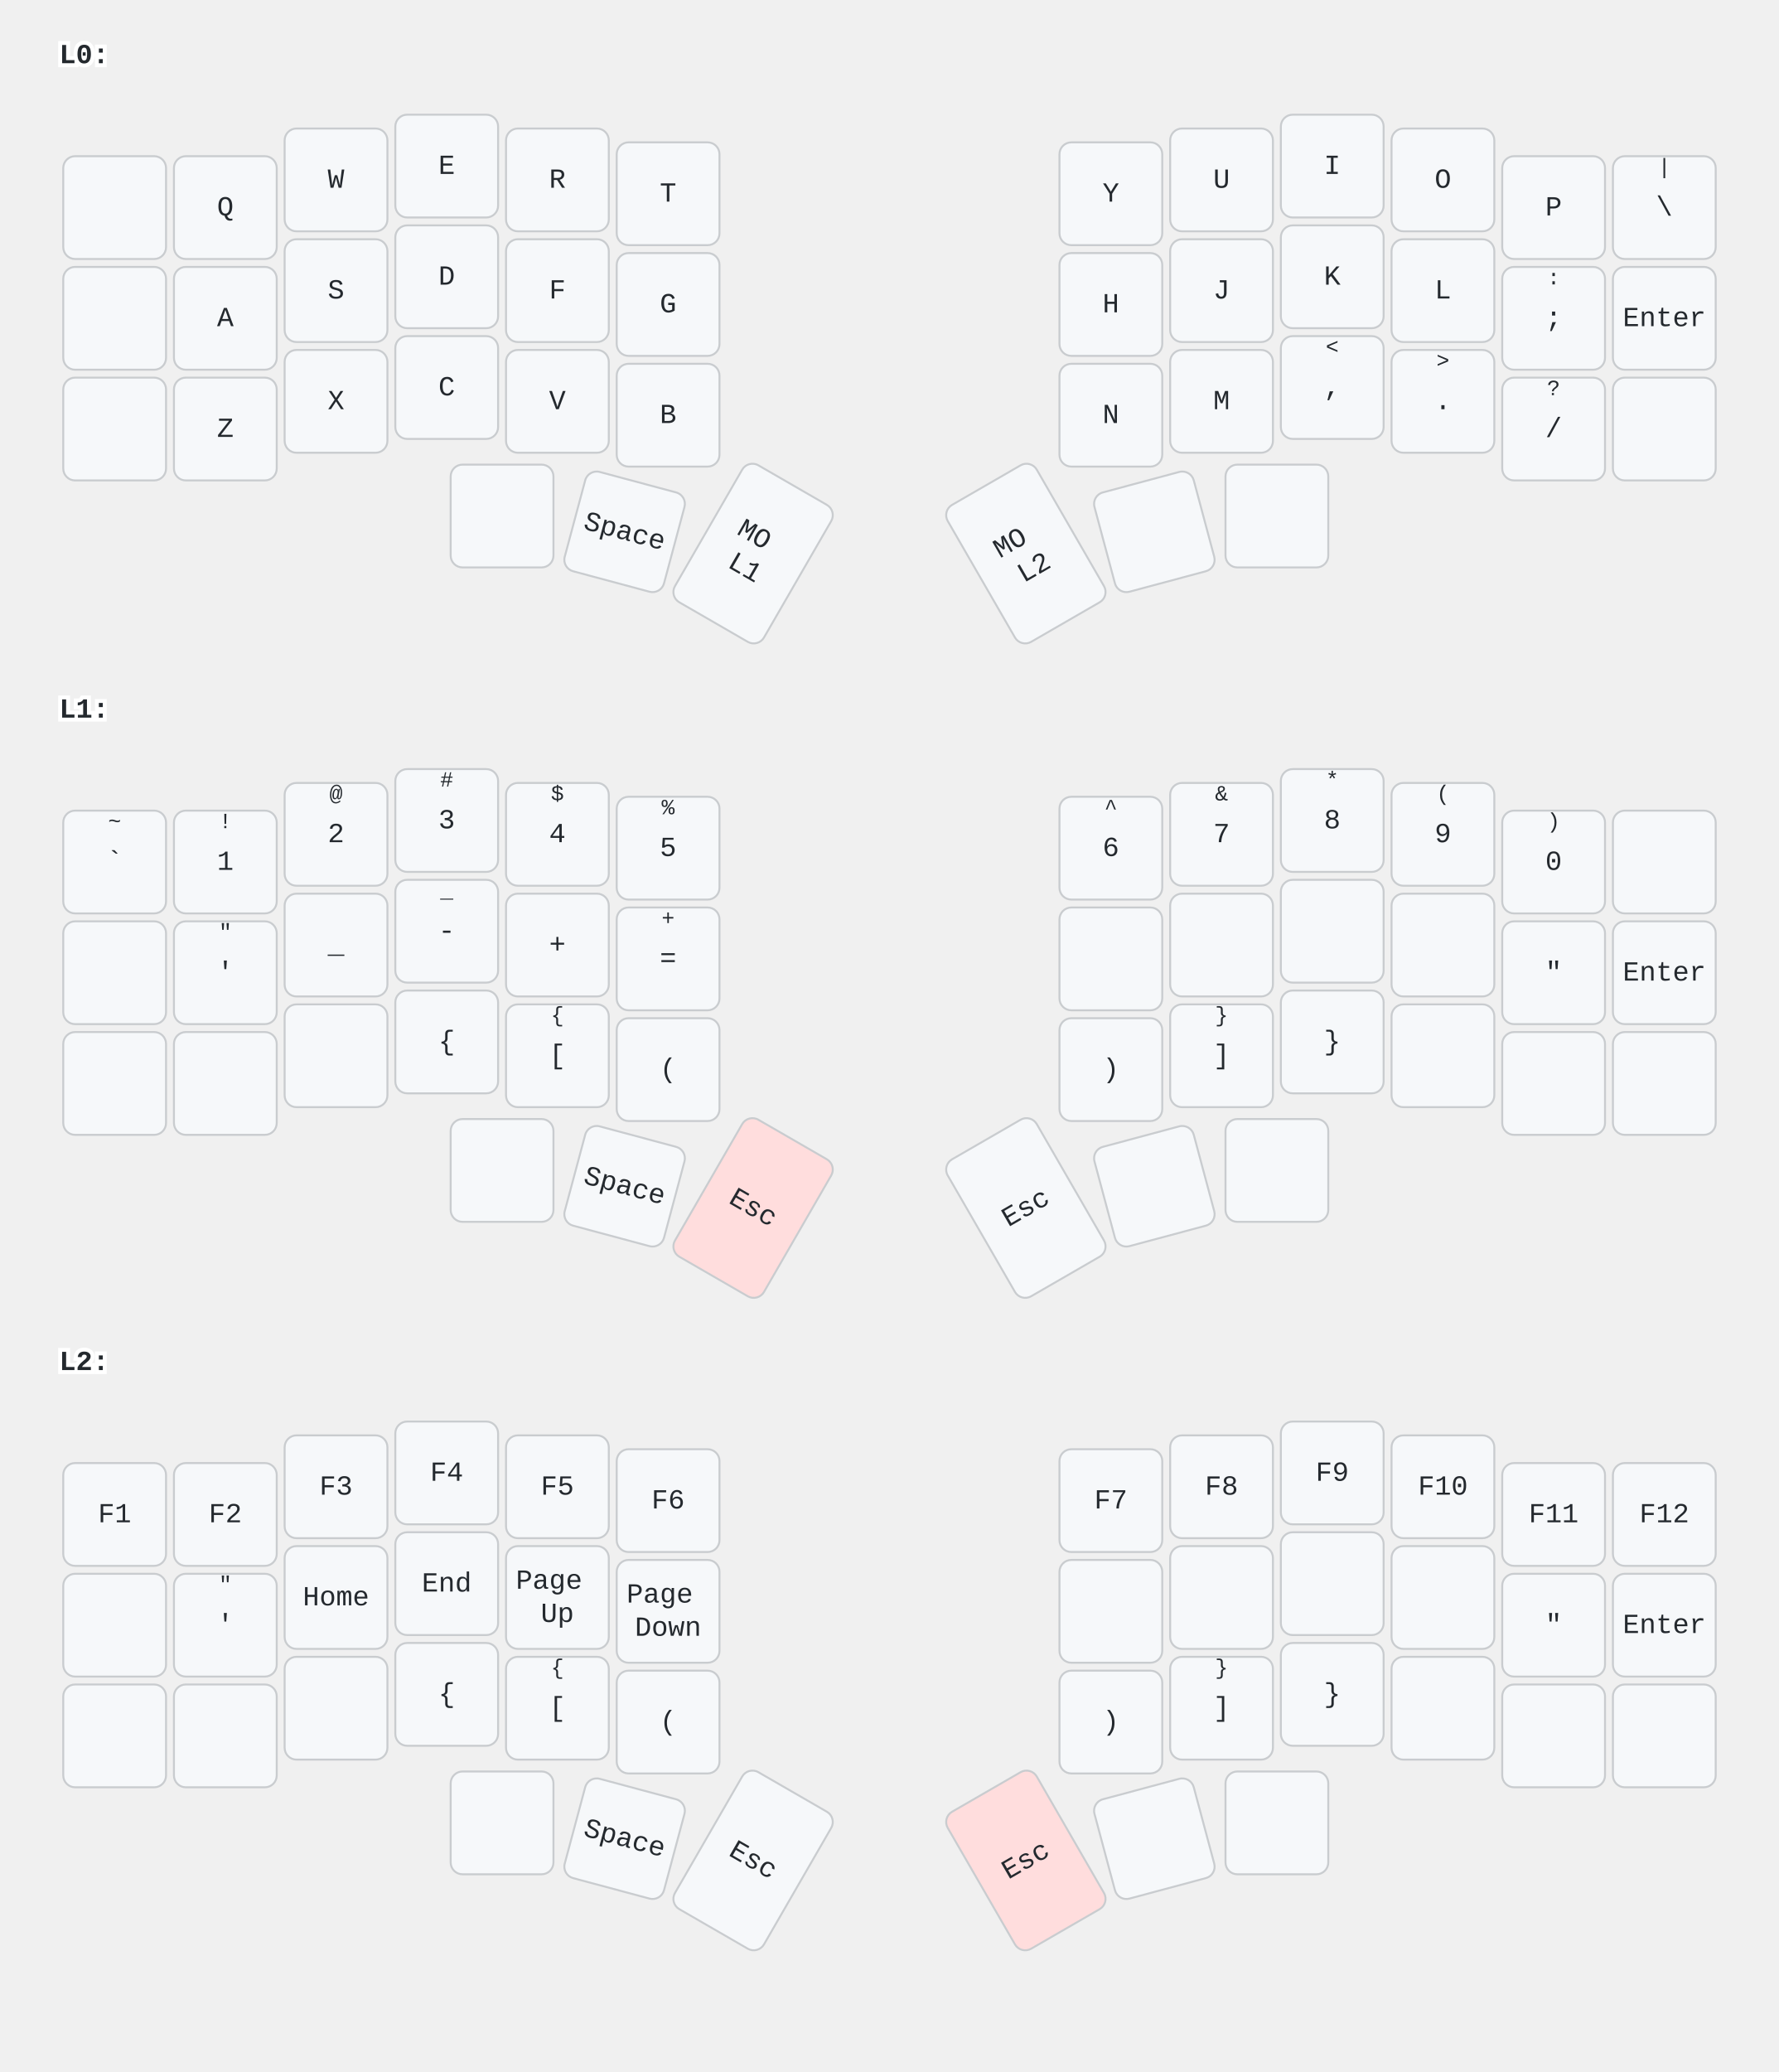
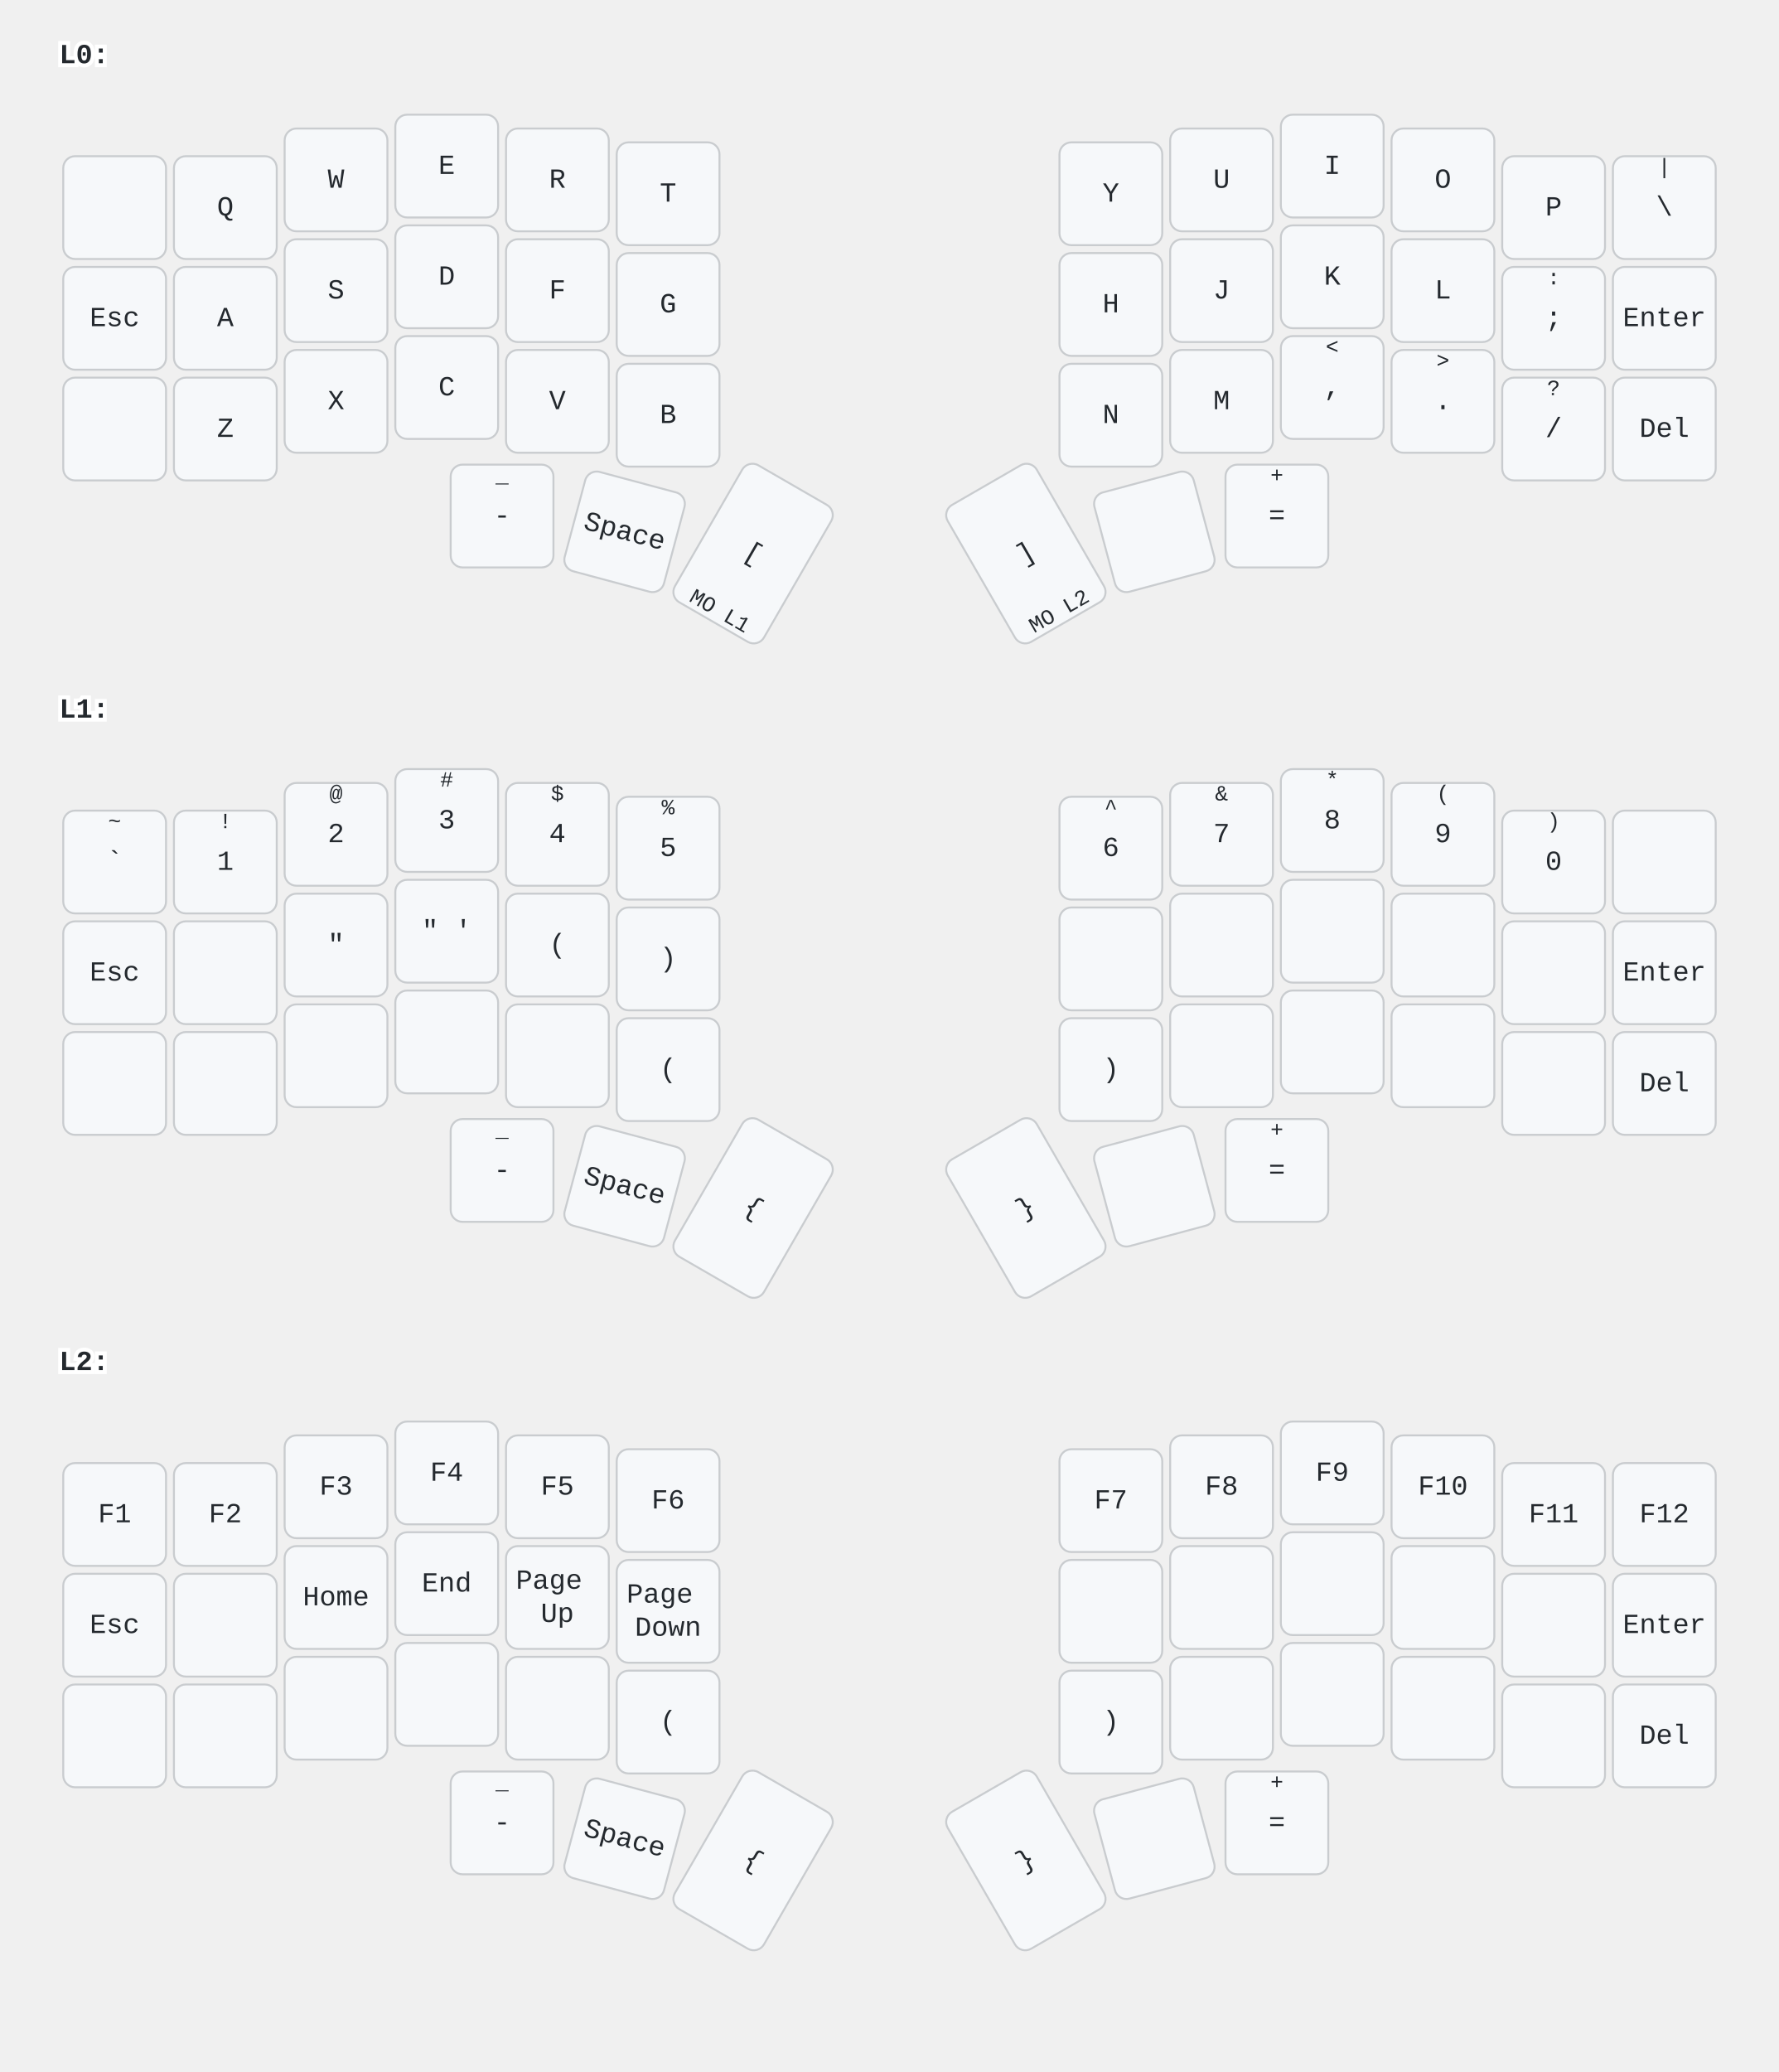
<svg xmlns="http://www.w3.org/2000/svg" xmlns:xlink="http://www.w3.org/1999/xlink" width="900" height="1048" viewBox="0 0 900 1048" class="keymap">
  <defs>/* start glyphs */
<svg id="mdi.apple-keyboard-command">
      <svg viewBox="0 0 24 24">
        <path d="M6,2A4,4 0 0,1 10,6V8H14V6A4,4 0 0,1 18,2A4,4 0 0,1 22,6A4,4 0 0,1 18,10H16V14H18A4,4 0 0,1 22,18A4,4 0 0,1 18,22A4,4 0 0,1 14,18V16H10V18A4,4 0 0,1 6,22A4,4 0 0,1 2,18A4,4 0 0,1 6,14H8V10H6A4,4 0 0,1 2,6A4,4 0 0,1 6,2M16,18A2,2 0 0,0 18,20A2,2 0 0,0 20,18A2,2 0 0,0 18,16H16V18M14,10H10V14H14V10M6,16A2,2 0 0,0 4,18A2,2 0 0,0 6,20A2,2 0 0,0 8,18V16H6M8,6A2,2 0 0,0 6,4A2,2 0 0,0 4,6A2,2 0 0,0 6,8H8V6M18,8A2,2 0 0,0 20,6A2,2 0 0,0 18,4A2,2 0 0,0 16,6V8H18Z" />
      </svg>
    </svg>
    <svg id="mdi.apple-keyboard-control">
      <svg viewBox="0 0 24 24">
        <path d="M19.78,11.78L18.36,13.19L12,6.83L5.64,13.19L4.22,11.78L12,4L19.78,11.78Z" />
+       </svg>
+     </svg>
+     <svg id="mdi.apple-keyboard-option">
+       <svg viewBox="0 0 24 24">
+         <path d="M3,4H9.11L16.15,18H21V20H14.88L7.84,6H3V4M14,4H21V6H14V4Z" />
      </svg>
    </svg>
    <svg id="mdi.apple-keyboard-shift">
      <svg viewBox="0 0 24 24">
        <path d="M15,18V12H17.17L12,6.83L6.83,12H9V18H15M12,4L22,14H17V20H7V14H2L12,4Z" />
      </svg>
    </svg>
    <svg id="mdi.arrow-down">
      <svg viewBox="0 0 24 24">
        <path d="M11,4H13V16L18.5,10.5L19.92,11.92L12,19.84L4.08,11.92L5.5,10.5L11,16V4Z" />
      </svg>
    </svg>
    <svg id="mdi.arrow-left">
      <svg viewBox="0 0 24 24">
        <path d="M20,11V13H8L13.5,18.5L12.08,19.92L4.16,12L12.08,4.08L13.5,5.5L8,11H20Z" />
      </svg>
    </svg>
    <svg id="mdi.arrow-right">
      <svg viewBox="0 0 24 24">
        <path d="M4,11V13H16L10.5,18.5L11.92,19.92L19.84,12L11.92,4.08L10.5,5.5L16,11H4Z" />
      </svg>
    </svg>
    <svg id="mdi.arrow-up">
      <svg viewBox="0 0 24 24">
        <path d="M13,20H11V8L5.5,13.5L4.08,12.08L12,4.16L19.92,12.08L18.5,13.5L13,8V20Z" />
      </svg>
    </svg>
    <svg id="mdi.backspace-outline">
      <svg viewBox="0 0 24 24">
        <path d="M19,15.59L17.59,17L14,13.41L10.41,17L9,15.59L12.59,12L9,8.41L10.41,7L14,10.59L17.59,7L19,8.41L15.41,12L19,15.59M22,3A2,2 0 0,1 24,5V19A2,2 0 0,1 22,21H7C6.31,21 5.77,20.64 5.41,20.11L0,12L5.41,3.88C5.77,3.35 6.31,3 7,3H22M22,5H7L2.28,12L7,19H22V5Z" />
      </svg>
    </svg>
    <svg id="mdi.keyboard-tab">
      <svg viewBox="0 0 24 24">
        <path d="M20,18H22V6H20M11.59,7.41L15.17,11H1V13H15.17L11.59,16.58L13,18L19,12L13,6L11.59,7.41Z" />
      </svg>
    </svg>
  </defs>/* end glyphs */
<style>/* inherit to force styles through use tags */
svg path {
    fill: inherit;
}

/* font and background color specifications */
svg.keymap {
    font-family: SFMono-Regular,Consolas,Liberation Mono,Menlo,monospace;
    font-size: 14px;
    font-kerning: normal;
    text-rendering: optimizeLegibility;
    fill: #24292e;
}

/* default key styling */
rect.key {
    fill: #f6f8fa;
}

rect.key, rect.combo {
    stroke: #c9cccf;
    stroke-width: 1;
}

/* default key side styling, only used is draw_key_sides is set */
rect.side {
    filter: brightness(90%);
}

/* color accent for combo boxes */
rect.combo, rect.combo-separate {
    fill: #cdf;
}

/* color accent for held keys */
rect.held, rect.combo.held {
    fill: #fdd;
}

/* color accent for ghost (optional) keys */
rect.ghost, rect.combo.ghost {
    stroke-dasharray: 4, 4;
    stroke-width: 2;
}

text {
    text-anchor: middle;
    dominant-baseline: middle;
}

/* styling for layer labels */
text.label {
    font-weight: bold;
    text-anchor: start;
    stroke: white;
    stroke-width: 4;
    paint-order: stroke;
}

/* styling for optional footer */
text.footer {
    text-anchor: end;
    dominant-baseline: auto;
    stroke: white;
    stroke-width: 4;
    paint-order: stroke;
}

/* styling for combo tap, and key hold/shifted label text */
text.combo, text.hold, text.shifted {
    font-size: 11px;
}

text.hold {
    text-anchor: middle;
    dominant-baseline: auto;
}

text.shifted {
    text-anchor: middle;
    dominant-baseline: hanging;
}

text.layer-activator {
    text-decoration: underline;
}

/* styling for hold/shifted label text in combo box */
text.combo.hold, text.combo.shifted {
    font-size: 8px;
}

/* lighter symbol for transparent keys */
text.trans {
    fill: #7b7e81;
}

/* styling for combo dendrons */
path.combo {
    stroke-width: 1;
    stroke: gray;
    fill: none;
}

/* Start Tabler Icons Cleanup */
/* cannot use height/width with glyphs */
.icon-tabler &gt; path {
    fill: inherit;
    stroke: inherit;
    stroke-width: 2;
}
/* hide tabler's default box */
.icon-tabler &gt; path[stroke="none"][fill="none"] {
    visibility: hidden;
}
/* End Tabler Icons Cleanup */

@media (prefers-color-scheme: dark) {
svg.keymap { fill: #d1d6db; }
rect.key { fill: #3f4750; }
rect.key, rect.combo { stroke: #60666c; }
rect.combo, rect.combo-separate { fill: #1f3d7a; }
rect.held, rect.combo.held { fill: #854747; }
text.label, text.footer { stroke: black; }
text.trans { fill: #7e8184; }
path.combo { stroke: #7f7f7f; }

}
svg.keymap { background-color: #FFF; }</style>
  <g transform="translate(30, 0)" class="layer-L0">
    <text x="0" y="28" class="label" id="L0">L0:</text>
    <g transform="translate(0, 56)">
      <g transform="translate(28, 49)" class="key keypos-0">
        <rect rx="6" ry="6" x="-26" y="-26" width="52" height="52" class="key" />
        <use href="#mdi.keyboard-tab" xlink:href="#mdi.keyboard-tab" x="-10" y="-10" height="20" width="20.0" class="key tap glyph mdi.keyboard-tab" />
      </g>
      <g transform="translate(84, 49)" class="key keypos-1">
        <rect rx="6" ry="6" x="-26" y="-26" width="52" height="52" class="key" />
        <text x="0" y="0" class="key tap">Q</text>
      </g>
      <g transform="translate(140, 35)" class="key keypos-2">
        <rect rx="6" ry="6" x="-26" y="-26" width="52" height="52" class="key" />
        <text x="0" y="0" class="key tap">W</text>
      </g>
      <g transform="translate(196, 28)" class="key keypos-3">
        <rect rx="6" ry="6" x="-26" y="-26" width="52" height="52" class="key" />
        <text x="0" y="0" class="key tap">E</text>
      </g>
      <g transform="translate(252, 35)" class="key keypos-4">
        <rect rx="6" ry="6" x="-26" y="-26" width="52" height="52" class="key" />
        <text x="0" y="0" class="key tap">R</text>
      </g>
      <g transform="translate(308, 42)" class="key keypos-5">
        <rect rx="6" ry="6" x="-26" y="-26" width="52" height="52" class="key" />
        <text x="0" y="0" class="key tap">T</text>
      </g>
      <g transform="translate(532, 42)" class="key keypos-6">
        <rect rx="6" ry="6" x="-26" y="-26" width="52" height="52" class="key" />
        <text x="0" y="0" class="key tap">Y</text>
      </g>
      <g transform="translate(588, 35)" class="key keypos-7">
        <rect rx="6" ry="6" x="-26" y="-26" width="52" height="52" class="key" />
        <text x="0" y="0" class="key tap">U</text>
      </g>
      <g transform="translate(644, 28)" class="key keypos-8">
        <rect rx="6" ry="6" x="-26" y="-26" width="52" height="52" class="key" />
        <text x="0" y="0" class="key tap">I</text>
      </g>
      <g transform="translate(700, 35)" class="key keypos-9">
        <rect rx="6" ry="6" x="-26" y="-26" width="52" height="52" class="key" />
        <text x="0" y="0" class="key tap">O</text>
      </g>
      <g transform="translate(756, 49)" class="key keypos-10">
        <rect rx="6" ry="6" x="-26" y="-26" width="52" height="52" class="key" />
        <text x="0" y="0" class="key tap">P</text>
      </g>
      <g transform="translate(812, 49)" class="key keypos-11">
        <rect rx="6" ry="6" x="-26" y="-26" width="52" height="52" class="key" />
        <text x="0" y="0" class="key tap">\</text>
        <text x="0" y="-23" class="key shifted">|</text>
      </g>
      <g transform="translate(28, 105)" class="key keypos-12">
        <rect rx="6" ry="6" x="-26" y="-26" width="52" height="52" class="key" />
-         <use href="#mdi.apple-keyboard-control" xlink:href="#mdi.apple-keyboard-control" x="-10" y="-10" height="20" width="20.0" class="key tap glyph mdi.apple-keyboard-control" />
+         <text x="0" y="0" class="key tap">Esc</text>
      </g>
      <g transform="translate(84, 105)" class="key keypos-13">
        <rect rx="6" ry="6" x="-26" y="-26" width="52" height="52" class="key" />
        <text x="0" y="0" class="key tap">A</text>
      </g>
      <g transform="translate(140, 91)" class="key keypos-14">
        <rect rx="6" ry="6" x="-26" y="-26" width="52" height="52" class="key" />
        <text x="0" y="0" class="key tap">S</text>
+         <use href="#mdi.apple-keyboard-command" xlink:href="#mdi.apple-keyboard-command" x="-6" y="11" height="12" width="12.0" class="key hold glyph mdi.apple-keyboard-command" />
      </g>
      <g transform="translate(196, 84)" class="key keypos-15">
        <rect rx="6" ry="6" x="-26" y="-26" width="52" height="52" class="key" />
        <text x="0" y="0" class="key tap">D</text>
+         <use href="#mdi.apple-keyboard-control" xlink:href="#mdi.apple-keyboard-control" x="-6" y="11" height="12" width="12.0" class="key hold glyph mdi.apple-keyboard-control" />
      </g>
      <g transform="translate(252, 91)" class="key keypos-16">
        <rect rx="6" ry="6" x="-26" y="-26" width="52" height="52" class="key" />
        <text x="0" y="0" class="key tap">F</text>
+         <use href="#mdi.apple-keyboard-shift" xlink:href="#mdi.apple-keyboard-shift" x="-6" y="11" height="12" width="12.0" class="key hold glyph mdi.apple-keyboard-shift" />
      </g>
      <g transform="translate(308, 98)" class="key keypos-17">
        <rect rx="6" ry="6" x="-26" y="-26" width="52" height="52" class="key" />
        <text x="0" y="0" class="key tap">G</text>
      </g>
      <g transform="translate(532, 98)" class="key keypos-18">
        <rect rx="6" ry="6" x="-26" y="-26" width="52" height="52" class="key" />
        <text x="0" y="0" class="key tap">H</text>
      </g>
      <g transform="translate(588, 91)" class="key keypos-19">
        <rect rx="6" ry="6" x="-26" y="-26" width="52" height="52" class="key" />
        <text x="0" y="0" class="key tap">J</text>
+         <use href="#mdi.apple-keyboard-shift" xlink:href="#mdi.apple-keyboard-shift" x="-6" y="11" height="12" width="12.0" class="key hold glyph mdi.apple-keyboard-shift" />
      </g>
      <g transform="translate(644, 84)" class="key keypos-20">
        <rect rx="6" ry="6" x="-26" y="-26" width="52" height="52" class="key" />
        <text x="0" y="0" class="key tap">K</text>
+         <use href="#mdi.apple-keyboard-control" xlink:href="#mdi.apple-keyboard-control" x="-6" y="11" height="12" width="12.0" class="key hold glyph mdi.apple-keyboard-control" />
      </g>
      <g transform="translate(700, 91)" class="key keypos-21">
        <rect rx="6" ry="6" x="-26" y="-26" width="52" height="52" class="key" />
        <text x="0" y="0" class="key tap">L</text>
+         <use href="#mdi.apple-keyboard-command" xlink:href="#mdi.apple-keyboard-command" x="-6" y="11" height="12" width="12.0" class="key hold glyph mdi.apple-keyboard-command" />
      </g>
      <g transform="translate(756, 105)" class="key keypos-22">
        <rect rx="6" ry="6" x="-26" y="-26" width="52" height="52" class="key" />
        <text x="0" y="0" class="key tap">;</text>
        <text x="0" y="-23" class="key shifted">:</text>
      </g>
      <g transform="translate(812, 105)" class="key keypos-23">
        <rect rx="6" ry="6" x="-26" y="-26" width="52" height="52" class="key" />
        <text x="0" y="0" class="key tap">Enter</text>
      </g>
      <g transform="translate(28, 161)" class="key keypos-24">
        <rect rx="6" ry="6" x="-26" y="-26" width="52" height="52" class="key" />
-         <use href="#mdi.apple-keyboard-shift" xlink:href="#mdi.apple-keyboard-shift" x="-10" y="-10" height="20" width="20.0" class="key tap glyph mdi.apple-keyboard-shift" />
+         <use href="#mdi.apple-keyboard-option" xlink:href="#mdi.apple-keyboard-option" x="-10" y="-10" height="20" width="20.0" class="key tap glyph mdi.apple-keyboard-option" />
      </g>
      <g transform="translate(84, 161)" class="key keypos-25">
        <rect rx="6" ry="6" x="-26" y="-26" width="52" height="52" class="key" />
        <text x="0" y="0" class="key tap">Z</text>
      </g>
      <g transform="translate(140, 147)" class="key keypos-26">
        <rect rx="6" ry="6" x="-26" y="-26" width="52" height="52" class="key" />
        <text x="0" y="0" class="key tap">X</text>
      </g>
      <g transform="translate(196, 140)" class="key keypos-27">
        <rect rx="6" ry="6" x="-26" y="-26" width="52" height="52" class="key" />
        <text x="0" y="0" class="key tap">C</text>
      </g>
      <g transform="translate(252, 147)" class="key keypos-28">
        <rect rx="6" ry="6" x="-26" y="-26" width="52" height="52" class="key" />
        <text x="0" y="0" class="key tap">V</text>
      </g>
      <g transform="translate(308, 154)" class="key keypos-29">
        <rect rx="6" ry="6" x="-26" y="-26" width="52" height="52" class="key" />
        <text x="0" y="0" class="key tap">B</text>
      </g>
      <g transform="translate(532, 154)" class="key keypos-30">
        <rect rx="6" ry="6" x="-26" y="-26" width="52" height="52" class="key" />
        <text x="0" y="0" class="key tap">N</text>
      </g>
      <g transform="translate(588, 147)" class="key keypos-31">
        <rect rx="6" ry="6" x="-26" y="-26" width="52" height="52" class="key" />
        <text x="0" y="0" class="key tap">M</text>
      </g>
      <g transform="translate(644, 140)" class="key keypos-32">
        <rect rx="6" ry="6" x="-26" y="-26" width="52" height="52" class="key" />
        <text x="0" y="0" class="key tap">,</text>
        <text x="0" y="-23" class="key shifted">&lt;</text>
      </g>
      <g transform="translate(700, 147)" class="key keypos-33">
        <rect rx="6" ry="6" x="-26" y="-26" width="52" height="52" class="key" />
        <text x="0" y="0" class="key tap">.</text>
        <text x="0" y="-23" class="key shifted">&gt;</text>
      </g>
      <g transform="translate(756, 161)" class="key keypos-34">
        <rect rx="6" ry="6" x="-26" y="-26" width="52" height="52" class="key" />
        <text x="0" y="0" class="key tap">/</text>
        <text x="0" y="-23" class="key shifted">?</text>
      </g>
      <g transform="translate(812, 161)" class="key keypos-35">
        <rect rx="6" ry="6" x="-26" y="-26" width="52" height="52" class="key" />
-         <use href="#mdi.apple-keyboard-shift" xlink:href="#mdi.apple-keyboard-shift" x="-10" y="-10" height="20" width="20.0" class="key tap glyph mdi.apple-keyboard-shift" />
+         <text x="0" y="0" class="key tap">Del</text>
      </g>
      <g transform="translate(224, 205)" class="key keypos-36">
        <rect rx="6" ry="6" x="-26" y="-26" width="52" height="52" class="key" />
-         <use href="#mdi.apple-keyboard-command" xlink:href="#mdi.apple-keyboard-command" x="-10" y="-10" height="20" width="20.0" class="key tap glyph mdi.apple-keyboard-command" />
+         <text x="0" y="0" class="key tap">-</text>
+         <text x="0" y="-23" class="key shifted">_</text>
      </g>
      <g transform="translate(286, 213) rotate(15.0)" class="key keypos-37">
        <rect rx="6" ry="6" x="-26" y="-26" width="52" height="52" class="key" />
        <text x="0" y="0" class="key tap">Space</text>
      </g>
      <g transform="translate(351, 224) rotate(30.0)" class="key keypos-38">
        <rect rx="6" ry="6" x="-26" y="-40" width="52" height="80" class="key" />
-         <text x="0" y="0" class="key tap">
-           <tspan x="0" dy="-0.6em">MO</tspan>
-           <tspan x="0" dy="1.2em">L1</tspan>
-         </text>
+         <text x="0" y="0" class="key tap">[</text>
+         <text x="0" y="37" class="key hold">MO L1</text>
      </g>
      <g transform="translate(489, 224) rotate(-30.0)" class="key keypos-39">
        <rect rx="6" ry="6" x="-26" y="-40" width="52" height="80" class="key" />
-         <text x="0" y="0" class="key tap">
-           <tspan x="0" dy="-0.6em">MO</tspan>
-           <tspan x="0" dy="1.2em">L2</tspan>
-         </text>
+         <text x="0" y="0" class="key tap">]</text>
+         <text x="0" y="37" class="key hold">MO L2</text>
      </g>
      <g transform="translate(554, 213) rotate(-15.0)" class="key keypos-40">
        <rect rx="6" ry="6" x="-26" y="-26" width="52" height="52" class="key" />
        <use href="#mdi.backspace-outline" xlink:href="#mdi.backspace-outline" x="-10" y="-10" height="20" width="20.0" class="key tap glyph mdi.backspace-outline" />
      </g>
      <g transform="translate(616, 205)" class="key keypos-41">
        <rect rx="6" ry="6" x="-26" y="-26" width="52" height="52" class="key" />
-         <use href="#mdi.apple-keyboard-command" xlink:href="#mdi.apple-keyboard-command" x="-10" y="-10" height="20" width="20.0" class="key tap glyph mdi.apple-keyboard-command" />
+         <text x="0" y="0" class="key tap">=</text>
+         <text x="0" y="-23" class="key shifted">+</text>
      </g>
    </g>
  </g>
  <g transform="translate(30, 331)" class="layer-L1">
    <text x="0" y="28" class="label" id="L1">L1:</text>
    <g transform="translate(0, 56)">
      <g transform="translate(28, 49)" class="key keypos-0">
        <rect rx="6" ry="6" x="-26" y="-26" width="52" height="52" class="key" />
        <text x="0" y="0" class="key tap">`</text>
        <text x="0" y="-23" class="key shifted">~</text>
      </g>
      <g transform="translate(84, 49)" class="key keypos-1">
        <rect rx="6" ry="6" x="-26" y="-26" width="52" height="52" class="key" />
        <text x="0" y="0" class="key tap">1</text>
        <text x="0" y="-23" class="key shifted">!</text>
      </g>
      <g transform="translate(140, 35)" class="key keypos-2">
        <rect rx="6" ry="6" x="-26" y="-26" width="52" height="52" class="key" />
        <text x="0" y="0" class="key tap">2</text>
        <text x="0" y="-23" class="key shifted">@</text>
      </g>
      <g transform="translate(196, 28)" class="key keypos-3">
        <rect rx="6" ry="6" x="-26" y="-26" width="52" height="52" class="key" />
        <text x="0" y="0" class="key tap">3</text>
        <text x="0" y="-23" class="key shifted">#</text>
      </g>
      <g transform="translate(252, 35)" class="key keypos-4">
        <rect rx="6" ry="6" x="-26" y="-26" width="52" height="52" class="key" />
        <text x="0" y="0" class="key tap">4</text>
        <text x="0" y="-23" class="key shifted">$</text>
      </g>
      <g transform="translate(308, 42)" class="key keypos-5">
        <rect rx="6" ry="6" x="-26" y="-26" width="52" height="52" class="key" />
        <text x="0" y="0" class="key tap">5</text>
        <text x="0" y="-23" class="key shifted">%</text>
      </g>
      <g transform="translate(532, 42)" class="key keypos-6">
        <rect rx="6" ry="6" x="-26" y="-26" width="52" height="52" class="key" />
        <text x="0" y="0" class="key tap">6</text>
        <text x="0" y="-23" class="key shifted">^</text>
      </g>
      <g transform="translate(588, 35)" class="key keypos-7">
        <rect rx="6" ry="6" x="-26" y="-26" width="52" height="52" class="key" />
        <text x="0" y="0" class="key tap">7</text>
        <text x="0" y="-23" class="key shifted">&amp;</text>
      </g>
      <g transform="translate(644, 28)" class="key keypos-8">
        <rect rx="6" ry="6" x="-26" y="-26" width="52" height="52" class="key" />
        <text x="0" y="0" class="key tap">8</text>
        <text x="0" y="-23" class="key shifted">*</text>
      </g>
      <g transform="translate(700, 35)" class="key keypos-9">
        <rect rx="6" ry="6" x="-26" y="-26" width="52" height="52" class="key" />
        <text x="0" y="0" class="key tap">9</text>
        <text x="0" y="-23" class="key shifted">(</text>
      </g>
      <g transform="translate(756, 49)" class="key keypos-10">
        <rect rx="6" ry="6" x="-26" y="-26" width="52" height="52" class="key" />
        <text x="0" y="0" class="key tap">0</text>
        <text x="0" y="-23" class="key shifted">)</text>
      </g>
      <g transform="translate(812, 49)" class="key keypos-11">
        <rect rx="6" ry="6" x="-26" y="-26" width="52" height="52" class="key" />
      </g>
      <g transform="translate(28, 105)" class="key keypos-12">
        <rect rx="6" ry="6" x="-26" y="-26" width="52" height="52" class="key" />
-         <use href="#mdi.apple-keyboard-control" xlink:href="#mdi.apple-keyboard-control" x="-10" y="-10" height="20" width="20.0" class="key tap glyph mdi.apple-keyboard-control" />
+         <text x="0" y="0" class="key tap">Esc</text>
      </g>
      <g transform="translate(84, 105)" class="key keypos-13">
        <rect rx="6" ry="6" x="-26" y="-26" width="52" height="52" class="key" />
-         <text x="0" y="0" class="key tap">'</text>
-         <text x="0" y="-23" class="key shifted">"</text>
      </g>
      <g transform="translate(140, 91)" class="key keypos-14">
        <rect rx="6" ry="6" x="-26" y="-26" width="52" height="52" class="key" />
-         <text x="0" y="0" class="key tap">_</text>
+         <text x="0" y="0" class="key tap">"</text>
+         <use href="#mdi.apple-keyboard-command" xlink:href="#mdi.apple-keyboard-command" x="-6" y="11" height="12" width="12.0" class="key hold glyph mdi.apple-keyboard-command" />
      </g>
      <g transform="translate(196, 84)" class="key keypos-15">
+         <rect rx="6" ry="6" x="-26" y="-26" width="52" height="52" class="key" />
+         <text x="0" y="0" class="key tap">" '</text>
+         <use href="#mdi.apple-keyboard-control" xlink:href="#mdi.apple-keyboard-control" x="-6" y="11" height="12" width="12.0" class="key hold glyph mdi.apple-keyboard-control" />
+       </g>
+       <g transform="translate(252, 91)" class="key keypos-16">
+         <rect rx="6" ry="6" x="-26" y="-26" width="52" height="52" class="key" />
+         <text x="0" y="0" class="key tap">(</text>
+         <use href="#mdi.apple-keyboard-shift" xlink:href="#mdi.apple-keyboard-shift" x="-6" y="11" height="12" width="12.0" class="key hold glyph mdi.apple-keyboard-shift" />
+       </g>
+       <g transform="translate(308, 98)" class="key keypos-17">
+         <rect rx="6" ry="6" x="-26" y="-26" width="52" height="52" class="key" />
+         <text x="0" y="0" class="key tap">)</text>
+       </g>
+       <g transform="translate(532, 98)" class="key keypos-18">
+         <rect rx="6" ry="6" x="-26" y="-26" width="52" height="52" class="key" />
+         <use href="#mdi.arrow-left" xlink:href="#mdi.arrow-left" x="-10" y="-10" height="20" width="20.0" class="key tap glyph mdi.arrow-left" />
+       </g>
+       <g transform="translate(588, 91)" class="key keypos-19">
+         <rect rx="6" ry="6" x="-26" y="-26" width="52" height="52" class="key" />
+         <use href="#mdi.arrow-down" xlink:href="#mdi.arrow-down" x="-10" y="-10" height="20" width="20.0" class="key tap glyph mdi.arrow-down" />
+         <use href="#mdi.apple-keyboard-shift" xlink:href="#mdi.apple-keyboard-shift" x="-6" y="11" height="12" width="12.0" class="key hold glyph mdi.apple-keyboard-shift" />
+       </g>
+       <g transform="translate(644, 84)" class="key keypos-20">
+         <rect rx="6" ry="6" x="-26" y="-26" width="52" height="52" class="key" />
+         <use href="#mdi.arrow-up" xlink:href="#mdi.arrow-up" x="-10" y="-10" height="20" width="20.0" class="key tap glyph mdi.arrow-up" />
+         <use href="#mdi.apple-keyboard-control" xlink:href="#mdi.apple-keyboard-control" x="-6" y="11" height="12" width="12.0" class="key hold glyph mdi.apple-keyboard-control" />
+       </g>
+       <g transform="translate(700, 91)" class="key keypos-21">
+         <rect rx="6" ry="6" x="-26" y="-26" width="52" height="52" class="key" />
+         <use href="#mdi.arrow-right" xlink:href="#mdi.arrow-right" x="-10" y="-10" height="20" width="20.0" class="key tap glyph mdi.arrow-right" />
+         <use href="#mdi.apple-keyboard-command" xlink:href="#mdi.apple-keyboard-command" x="-6" y="11" height="12" width="12.0" class="key hold glyph mdi.apple-keyboard-command" />
+       </g>
+       <g transform="translate(756, 105)" class="key keypos-22">
+         <rect rx="6" ry="6" x="-26" y="-26" width="52" height="52" class="key" />
+       </g>
+       <g transform="translate(812, 105)" class="key keypos-23">
+         <rect rx="6" ry="6" x="-26" y="-26" width="52" height="52" class="key" />
+         <text x="0" y="0" class="key tap">Enter</text>
+       </g>
+       <g transform="translate(28, 161)" class="key keypos-24">
+         <rect rx="6" ry="6" x="-26" y="-26" width="52" height="52" class="key" />
+         <use href="#mdi.apple-keyboard-option" xlink:href="#mdi.apple-keyboard-option" x="-10" y="-10" height="20" width="20.0" class="key tap glyph mdi.apple-keyboard-option" />
+       </g>
+       <g transform="translate(84, 161)" class="key keypos-25">
+         <rect rx="6" ry="6" x="-26" y="-26" width="52" height="52" class="key" />
+       </g>
+       <g transform="translate(140, 147)" class="key keypos-26">
+         <rect rx="6" ry="6" x="-26" y="-26" width="52" height="52" class="key" />
+       </g>
+       <g transform="translate(196, 140)" class="key keypos-27">
+         <rect rx="6" ry="6" x="-26" y="-26" width="52" height="52" class="key" />
+       </g>
+       <g transform="translate(252, 147)" class="key keypos-28">
+         <rect rx="6" ry="6" x="-26" y="-26" width="52" height="52" class="key" />
+       </g>
+       <g transform="translate(308, 154)" class="key keypos-29">
+         <rect rx="6" ry="6" x="-26" y="-26" width="52" height="52" class="key" />
+         <text x="0" y="0" class="key tap">(</text>
+       </g>
+       <g transform="translate(532, 154)" class="key keypos-30">
+         <rect rx="6" ry="6" x="-26" y="-26" width="52" height="52" class="key" />
+         <text x="0" y="0" class="key tap">)</text>
+       </g>
+       <g transform="translate(588, 147)" class="key keypos-31">
+         <rect rx="6" ry="6" x="-26" y="-26" width="52" height="52" class="key" />
+       </g>
+       <g transform="translate(644, 140)" class="key keypos-32">
+         <rect rx="6" ry="6" x="-26" y="-26" width="52" height="52" class="key" />
+       </g>
+       <g transform="translate(700, 147)" class="key keypos-33">
+         <rect rx="6" ry="6" x="-26" y="-26" width="52" height="52" class="key" />
+       </g>
+       <g transform="translate(756, 161)" class="key keypos-34">
+         <rect rx="6" ry="6" x="-26" y="-26" width="52" height="52" class="key" />
+       </g>
+       <g transform="translate(812, 161)" class="key keypos-35">
+         <rect rx="6" ry="6" x="-26" y="-26" width="52" height="52" class="key" />
+         <text x="0" y="0" class="key tap">Del</text>
+       </g>
+       <g transform="translate(224, 205)" class="key keypos-36">
        <rect rx="6" ry="6" x="-26" y="-26" width="52" height="52" class="key" />
        <text x="0" y="0" class="key tap">-</text>
        <text x="0" y="-23" class="key shifted">_</text>
      </g>
-       <g transform="translate(252, 91)" class="key keypos-16">
-         <rect rx="6" ry="6" x="-26" y="-26" width="52" height="52" class="key" />
-         <text x="0" y="0" class="key tap">+</text>
-       </g>
-       <g transform="translate(308, 98)" class="key keypos-17">
+       <g transform="translate(286, 213) rotate(15.0)" class="key keypos-37">
+         <rect rx="6" ry="6" x="-26" y="-26" width="52" height="52" class="key" />
+         <text x="0" y="0" class="key tap">Space</text>
+       </g>
+       <g transform="translate(351, 224) rotate(30.0)" class="key keypos-38">
+         <rect rx="6" ry="6" x="-26" y="-40" width="52" height="80" class="key" />
+         <text x="0" y="0" class="key tap">{</text>
+       </g>
+       <g transform="translate(489, 224) rotate(-30.0)" class="key keypos-39">
+         <rect rx="6" ry="6" x="-26" y="-40" width="52" height="80" class="key" />
+         <text x="0" y="0" class="key tap">}</text>
+       </g>
+       <g transform="translate(554, 213) rotate(-15.0)" class="key keypos-40">
+         <rect rx="6" ry="6" x="-26" y="-26" width="52" height="52" class="key" />
+         <use href="#mdi.backspace-outline" xlink:href="#mdi.backspace-outline" x="-10" y="-10" height="20" width="20.0" class="key tap glyph mdi.backspace-outline" />
+       </g>
+       <g transform="translate(616, 205)" class="key keypos-41">
        <rect rx="6" ry="6" x="-26" y="-26" width="52" height="52" class="key" />
        <text x="0" y="0" class="key tap">=</text>
        <text x="0" y="-23" class="key shifted">+</text>
-       </g>
-       <g transform="translate(532, 98)" class="key keypos-18">
-         <rect rx="6" ry="6" x="-26" y="-26" width="52" height="52" class="key" />
-         <use href="#mdi.arrow-left" xlink:href="#mdi.arrow-left" x="-10" y="-10" height="20" width="20.0" class="key tap glyph mdi.arrow-left" />
-       </g>
-       <g transform="translate(588, 91)" class="key keypos-19">
-         <rect rx="6" ry="6" x="-26" y="-26" width="52" height="52" class="key" />
-         <use href="#mdi.arrow-down" xlink:href="#mdi.arrow-down" x="-10" y="-10" height="20" width="20.0" class="key tap glyph mdi.arrow-down" />
-       </g>
-       <g transform="translate(644, 84)" class="key keypos-20">
-         <rect rx="6" ry="6" x="-26" y="-26" width="52" height="52" class="key" />
-         <use href="#mdi.arrow-up" xlink:href="#mdi.arrow-up" x="-10" y="-10" height="20" width="20.0" class="key tap glyph mdi.arrow-up" />
-       </g>
-       <g transform="translate(700, 91)" class="key keypos-21">
-         <rect rx="6" ry="6" x="-26" y="-26" width="52" height="52" class="key" />
-         <use href="#mdi.arrow-right" xlink:href="#mdi.arrow-right" x="-10" y="-10" height="20" width="20.0" class="key tap glyph mdi.arrow-right" />
-       </g>
-       <g transform="translate(756, 105)" class="key keypos-22">
-         <rect rx="6" ry="6" x="-26" y="-26" width="52" height="52" class="key" />
-         <text x="0" y="0" class="key tap">"</text>
-       </g>
-       <g transform="translate(812, 105)" class="key keypos-23">
-         <rect rx="6" ry="6" x="-26" y="-26" width="52" height="52" class="key" />
-         <text x="0" y="0" class="key tap">Enter</text>
-       </g>
-       <g transform="translate(28, 161)" class="key keypos-24">
-         <rect rx="6" ry="6" x="-26" y="-26" width="52" height="52" class="key" />
-         <use href="#mdi.apple-keyboard-shift" xlink:href="#mdi.apple-keyboard-shift" x="-10" y="-10" height="20" width="20.0" class="key tap glyph mdi.apple-keyboard-shift" />
-       </g>
-       <g transform="translate(84, 161)" class="key keypos-25">
-         <rect rx="6" ry="6" x="-26" y="-26" width="52" height="52" class="key" />
-       </g>
-       <g transform="translate(140, 147)" class="key keypos-26">
-         <rect rx="6" ry="6" x="-26" y="-26" width="52" height="52" class="key" />
-       </g>
-       <g transform="translate(196, 140)" class="key keypos-27">
-         <rect rx="6" ry="6" x="-26" y="-26" width="52" height="52" class="key" />
-         <text x="0" y="0" class="key tap">{</text>
-       </g>
-       <g transform="translate(252, 147)" class="key keypos-28">
-         <rect rx="6" ry="6" x="-26" y="-26" width="52" height="52" class="key" />
-         <text x="0" y="0" class="key tap">[</text>
-         <text x="0" y="-23" class="key shifted">{</text>
-       </g>
-       <g transform="translate(308, 154)" class="key keypos-29">
-         <rect rx="6" ry="6" x="-26" y="-26" width="52" height="52" class="key" />
-         <text x="0" y="0" class="key tap">(</text>
-       </g>
-       <g transform="translate(532, 154)" class="key keypos-30">
-         <rect rx="6" ry="6" x="-26" y="-26" width="52" height="52" class="key" />
-         <text x="0" y="0" class="key tap">)</text>
-       </g>
-       <g transform="translate(588, 147)" class="key keypos-31">
-         <rect rx="6" ry="6" x="-26" y="-26" width="52" height="52" class="key" />
-         <text x="0" y="0" class="key tap">]</text>
-         <text x="0" y="-23" class="key shifted">}</text>
-       </g>
-       <g transform="translate(644, 140)" class="key keypos-32">
-         <rect rx="6" ry="6" x="-26" y="-26" width="52" height="52" class="key" />
-         <text x="0" y="0" class="key tap">}</text>
-       </g>
-       <g transform="translate(700, 147)" class="key keypos-33">
-         <rect rx="6" ry="6" x="-26" y="-26" width="52" height="52" class="key" />
-       </g>
-       <g transform="translate(756, 161)" class="key keypos-34">
-         <rect rx="6" ry="6" x="-26" y="-26" width="52" height="52" class="key" />
-       </g>
-       <g transform="translate(812, 161)" class="key keypos-35">
-         <rect rx="6" ry="6" x="-26" y="-26" width="52" height="52" class="key" />
-         <use href="#mdi.apple-keyboard-shift" xlink:href="#mdi.apple-keyboard-shift" x="-10" y="-10" height="20" width="20.0" class="key tap glyph mdi.apple-keyboard-shift" />
-       </g>
-       <g transform="translate(224, 205)" class="key keypos-36">
-         <rect rx="6" ry="6" x="-26" y="-26" width="52" height="52" class="key" />
-         <use href="#mdi.apple-keyboard-command" xlink:href="#mdi.apple-keyboard-command" x="-10" y="-10" height="20" width="20.0" class="key tap glyph mdi.apple-keyboard-command" />
-       </g>
-       <g transform="translate(286, 213) rotate(15.0)" class="key keypos-37">
-         <rect rx="6" ry="6" x="-26" y="-26" width="52" height="52" class="key" />
-         <text x="0" y="0" class="key tap">Space</text>
-       </g>
-       <g transform="translate(351, 224) rotate(30.0)" class="key held keypos-38">
-         <rect rx="6" ry="6" x="-26" y="-40" width="52" height="80" class="key held" />
-         <text x="0" y="0" class="key held tap">Esc</text>
-       </g>
-       <g transform="translate(489, 224) rotate(-30.0)" class="key keypos-39">
-         <rect rx="6" ry="6" x="-26" y="-40" width="52" height="80" class="key" />
-         <text x="0" y="0" class="key tap">Esc</text>
-       </g>
-       <g transform="translate(554, 213) rotate(-15.0)" class="key keypos-40">
-         <rect rx="6" ry="6" x="-26" y="-26" width="52" height="52" class="key" />
-         <use href="#mdi.backspace-outline" xlink:href="#mdi.backspace-outline" x="-10" y="-10" height="20" width="20.0" class="key tap glyph mdi.backspace-outline" />
-       </g>
-       <g transform="translate(616, 205)" class="key keypos-41">
-         <rect rx="6" ry="6" x="-26" y="-26" width="52" height="52" class="key" />
-         <use href="#mdi.apple-keyboard-command" xlink:href="#mdi.apple-keyboard-command" x="-10" y="-10" height="20" width="20.0" class="key tap glyph mdi.apple-keyboard-command" />
      </g>
    </g>
  </g>
  <g transform="translate(30, 661)" class="layer-L2">
    <text x="0" y="28" class="label" id="L2">L2:</text>
    <g transform="translate(0, 56)">
      <g transform="translate(28, 49)" class="key keypos-0">
        <rect rx="6" ry="6" x="-26" y="-26" width="52" height="52" class="key" />
        <text x="0" y="0" class="key tap">F1</text>
      </g>
      <g transform="translate(84, 49)" class="key keypos-1">
        <rect rx="6" ry="6" x="-26" y="-26" width="52" height="52" class="key" />
        <text x="0" y="0" class="key tap">F2</text>
      </g>
      <g transform="translate(140, 35)" class="key keypos-2">
        <rect rx="6" ry="6" x="-26" y="-26" width="52" height="52" class="key" />
        <text x="0" y="0" class="key tap">F3</text>
      </g>
      <g transform="translate(196, 28)" class="key keypos-3">
        <rect rx="6" ry="6" x="-26" y="-26" width="52" height="52" class="key" />
        <text x="0" y="0" class="key tap">F4</text>
      </g>
      <g transform="translate(252, 35)" class="key keypos-4">
        <rect rx="6" ry="6" x="-26" y="-26" width="52" height="52" class="key" />
        <text x="0" y="0" class="key tap">F5</text>
      </g>
      <g transform="translate(308, 42)" class="key keypos-5">
        <rect rx="6" ry="6" x="-26" y="-26" width="52" height="52" class="key" />
        <text x="0" y="0" class="key tap">F6</text>
      </g>
      <g transform="translate(532, 42)" class="key keypos-6">
        <rect rx="6" ry="6" x="-26" y="-26" width="52" height="52" class="key" />
        <text x="0" y="0" class="key tap">F7</text>
      </g>
      <g transform="translate(588, 35)" class="key keypos-7">
        <rect rx="6" ry="6" x="-26" y="-26" width="52" height="52" class="key" />
        <text x="0" y="0" class="key tap">F8</text>
      </g>
      <g transform="translate(644, 28)" class="key keypos-8">
        <rect rx="6" ry="6" x="-26" y="-26" width="52" height="52" class="key" />
        <text x="0" y="0" class="key tap">F9</text>
      </g>
      <g transform="translate(700, 35)" class="key keypos-9">
        <rect rx="6" ry="6" x="-26" y="-26" width="52" height="52" class="key" />
        <text x="0" y="0" class="key tap">F10</text>
      </g>
      <g transform="translate(756, 49)" class="key keypos-10">
        <rect rx="6" ry="6" x="-26" y="-26" width="52" height="52" class="key" />
        <text x="0" y="0" class="key tap">F11</text>
      </g>
      <g transform="translate(812, 49)" class="key keypos-11">
        <rect rx="6" ry="6" x="-26" y="-26" width="52" height="52" class="key" />
        <text x="0" y="0" class="key tap">F12</text>
      </g>
      <g transform="translate(28, 105)" class="key keypos-12">
        <rect rx="6" ry="6" x="-26" y="-26" width="52" height="52" class="key" />
-         <use href="#mdi.apple-keyboard-control" xlink:href="#mdi.apple-keyboard-control" x="-10" y="-10" height="20" width="20.0" class="key tap glyph mdi.apple-keyboard-control" />
+         <text x="0" y="0" class="key tap">Esc</text>
      </g>
      <g transform="translate(84, 105)" class="key keypos-13">
        <rect rx="6" ry="6" x="-26" y="-26" width="52" height="52" class="key" />
-         <text x="0" y="0" class="key tap">'</text>
-         <text x="0" y="-23" class="key shifted">"</text>
      </g>
      <g transform="translate(140, 91)" class="key keypos-14">
        <rect rx="6" ry="6" x="-26" y="-26" width="52" height="52" class="key" />
        <text x="0" y="0" class="key tap">Home</text>
      </g>
      <g transform="translate(196, 84)" class="key keypos-15">
        <rect rx="6" ry="6" x="-26" y="-26" width="52" height="52" class="key" />
        <text x="0" y="0" class="key tap">End</text>
      </g>
      <g transform="translate(252, 91)" class="key keypos-16">
        <rect rx="6" ry="6" x="-26" y="-26" width="52" height="52" class="key" />
        <text x="0" y="0" class="key tap">
          <tspan x="0" dy="-0.6em">Page</tspan>
          <tspan x="0" dy="1.2em">Up</tspan>
        </text>
      </g>
      <g transform="translate(308, 98)" class="key keypos-17">
        <rect rx="6" ry="6" x="-26" y="-26" width="52" height="52" class="key" />
        <text x="0" y="0" class="key tap">
          <tspan x="0" dy="-0.6em">Page</tspan>
          <tspan x="0" dy="1.2em">Down</tspan>
        </text>
      </g>
      <g transform="translate(532, 98)" class="key keypos-18">
        <rect rx="6" ry="6" x="-26" y="-26" width="52" height="52" class="key" />
        <use href="#mdi.arrow-left" xlink:href="#mdi.arrow-left" x="-10" y="-10" height="20" width="20.0" class="key tap glyph mdi.arrow-left" />
      </g>
      <g transform="translate(588, 91)" class="key keypos-19">
        <rect rx="6" ry="6" x="-26" y="-26" width="52" height="52" class="key" />
        <use href="#mdi.arrow-down" xlink:href="#mdi.arrow-down" x="-10" y="-10" height="20" width="20.0" class="key tap glyph mdi.arrow-down" />
      </g>
      <g transform="translate(644, 84)" class="key keypos-20">
        <rect rx="6" ry="6" x="-26" y="-26" width="52" height="52" class="key" />
        <use href="#mdi.arrow-up" xlink:href="#mdi.arrow-up" x="-10" y="-10" height="20" width="20.0" class="key tap glyph mdi.arrow-up" />
      </g>
      <g transform="translate(700, 91)" class="key keypos-21">
        <rect rx="6" ry="6" x="-26" y="-26" width="52" height="52" class="key" />
        <use href="#mdi.arrow-right" xlink:href="#mdi.arrow-right" x="-10" y="-10" height="20" width="20.0" class="key tap glyph mdi.arrow-right" />
      </g>
      <g transform="translate(756, 105)" class="key keypos-22">
        <rect rx="6" ry="6" x="-26" y="-26" width="52" height="52" class="key" />
-         <text x="0" y="0" class="key tap">"</text>
      </g>
      <g transform="translate(812, 105)" class="key keypos-23">
        <rect rx="6" ry="6" x="-26" y="-26" width="52" height="52" class="key" />
        <text x="0" y="0" class="key tap">Enter</text>
      </g>
      <g transform="translate(28, 161)" class="key keypos-24">
        <rect rx="6" ry="6" x="-26" y="-26" width="52" height="52" class="key" />
-         <use href="#mdi.apple-keyboard-shift" xlink:href="#mdi.apple-keyboard-shift" x="-10" y="-10" height="20" width="20.0" class="key tap glyph mdi.apple-keyboard-shift" />
+         <use href="#mdi.apple-keyboard-option" xlink:href="#mdi.apple-keyboard-option" x="-10" y="-10" height="20" width="20.0" class="key tap glyph mdi.apple-keyboard-option" />
      </g>
      <g transform="translate(84, 161)" class="key keypos-25">
        <rect rx="6" ry="6" x="-26" y="-26" width="52" height="52" class="key" />
      </g>
      <g transform="translate(140, 147)" class="key keypos-26">
        <rect rx="6" ry="6" x="-26" y="-26" width="52" height="52" class="key" />
      </g>
      <g transform="translate(196, 140)" class="key keypos-27">
        <rect rx="6" ry="6" x="-26" y="-26" width="52" height="52" class="key" />
-         <text x="0" y="0" class="key tap">{</text>
      </g>
      <g transform="translate(252, 147)" class="key keypos-28">
        <rect rx="6" ry="6" x="-26" y="-26" width="52" height="52" class="key" />
-         <text x="0" y="0" class="key tap">[</text>
-         <text x="0" y="-23" class="key shifted">{</text>
      </g>
      <g transform="translate(308, 154)" class="key keypos-29">
        <rect rx="6" ry="6" x="-26" y="-26" width="52" height="52" class="key" />
        <text x="0" y="0" class="key tap">(</text>
      </g>
      <g transform="translate(532, 154)" class="key keypos-30">
        <rect rx="6" ry="6" x="-26" y="-26" width="52" height="52" class="key" />
        <text x="0" y="0" class="key tap">)</text>
      </g>
      <g transform="translate(588, 147)" class="key keypos-31">
        <rect rx="6" ry="6" x="-26" y="-26" width="52" height="52" class="key" />
-         <text x="0" y="0" class="key tap">]</text>
-         <text x="0" y="-23" class="key shifted">}</text>
      </g>
      <g transform="translate(644, 140)" class="key keypos-32">
        <rect rx="6" ry="6" x="-26" y="-26" width="52" height="52" class="key" />
-         <text x="0" y="0" class="key tap">}</text>
      </g>
      <g transform="translate(700, 147)" class="key keypos-33">
        <rect rx="6" ry="6" x="-26" y="-26" width="52" height="52" class="key" />
      </g>
      <g transform="translate(756, 161)" class="key keypos-34">
        <rect rx="6" ry="6" x="-26" y="-26" width="52" height="52" class="key" />
      </g>
      <g transform="translate(812, 161)" class="key keypos-35">
        <rect rx="6" ry="6" x="-26" y="-26" width="52" height="52" class="key" />
-         <use href="#mdi.apple-keyboard-shift" xlink:href="#mdi.apple-keyboard-shift" x="-10" y="-10" height="20" width="20.0" class="key tap glyph mdi.apple-keyboard-shift" />
+         <text x="0" y="0" class="key tap">Del</text>
      </g>
      <g transform="translate(224, 205)" class="key keypos-36">
        <rect rx="6" ry="6" x="-26" y="-26" width="52" height="52" class="key" />
-         <use href="#mdi.apple-keyboard-command" xlink:href="#mdi.apple-keyboard-command" x="-10" y="-10" height="20" width="20.0" class="key tap glyph mdi.apple-keyboard-command" />
+         <text x="0" y="0" class="key tap">-</text>
+         <text x="0" y="-23" class="key shifted">_</text>
      </g>
      <g transform="translate(286, 213) rotate(15.0)" class="key keypos-37">
        <rect rx="6" ry="6" x="-26" y="-26" width="52" height="52" class="key" />
        <text x="0" y="0" class="key tap">Space</text>
      </g>
      <g transform="translate(351, 224) rotate(30.0)" class="key keypos-38">
        <rect rx="6" ry="6" x="-26" y="-40" width="52" height="80" class="key" />
-         <text x="0" y="0" class="key tap">Esc</text>
-       </g>
-       <g transform="translate(489, 224) rotate(-30.0)" class="key held keypos-39">
-         <rect rx="6" ry="6" x="-26" y="-40" width="52" height="80" class="key held" />
-         <text x="0" y="0" class="key held tap">Esc</text>
+         <text x="0" y="0" class="key tap">{</text>
+       </g>
+       <g transform="translate(489, 224) rotate(-30.0)" class="key keypos-39">
+         <rect rx="6" ry="6" x="-26" y="-40" width="52" height="80" class="key" />
+         <text x="0" y="0" class="key tap">}</text>
      </g>
      <g transform="translate(554, 213) rotate(-15.0)" class="key keypos-40">
        <rect rx="6" ry="6" x="-26" y="-26" width="52" height="52" class="key" />
        <use href="#mdi.backspace-outline" xlink:href="#mdi.backspace-outline" x="-10" y="-10" height="20" width="20.0" class="key tap glyph mdi.backspace-outline" />
      </g>
      <g transform="translate(616, 205)" class="key keypos-41">
        <rect rx="6" ry="6" x="-26" y="-26" width="52" height="52" class="key" />
-         <use href="#mdi.apple-keyboard-command" xlink:href="#mdi.apple-keyboard-command" x="-10" y="-10" height="20" width="20.0" class="key tap glyph mdi.apple-keyboard-command" />
+         <text x="0" y="0" class="key tap">=</text>
+         <text x="0" y="-23" class="key shifted">+</text>
      </g>
    </g>
  </g>
</svg>
